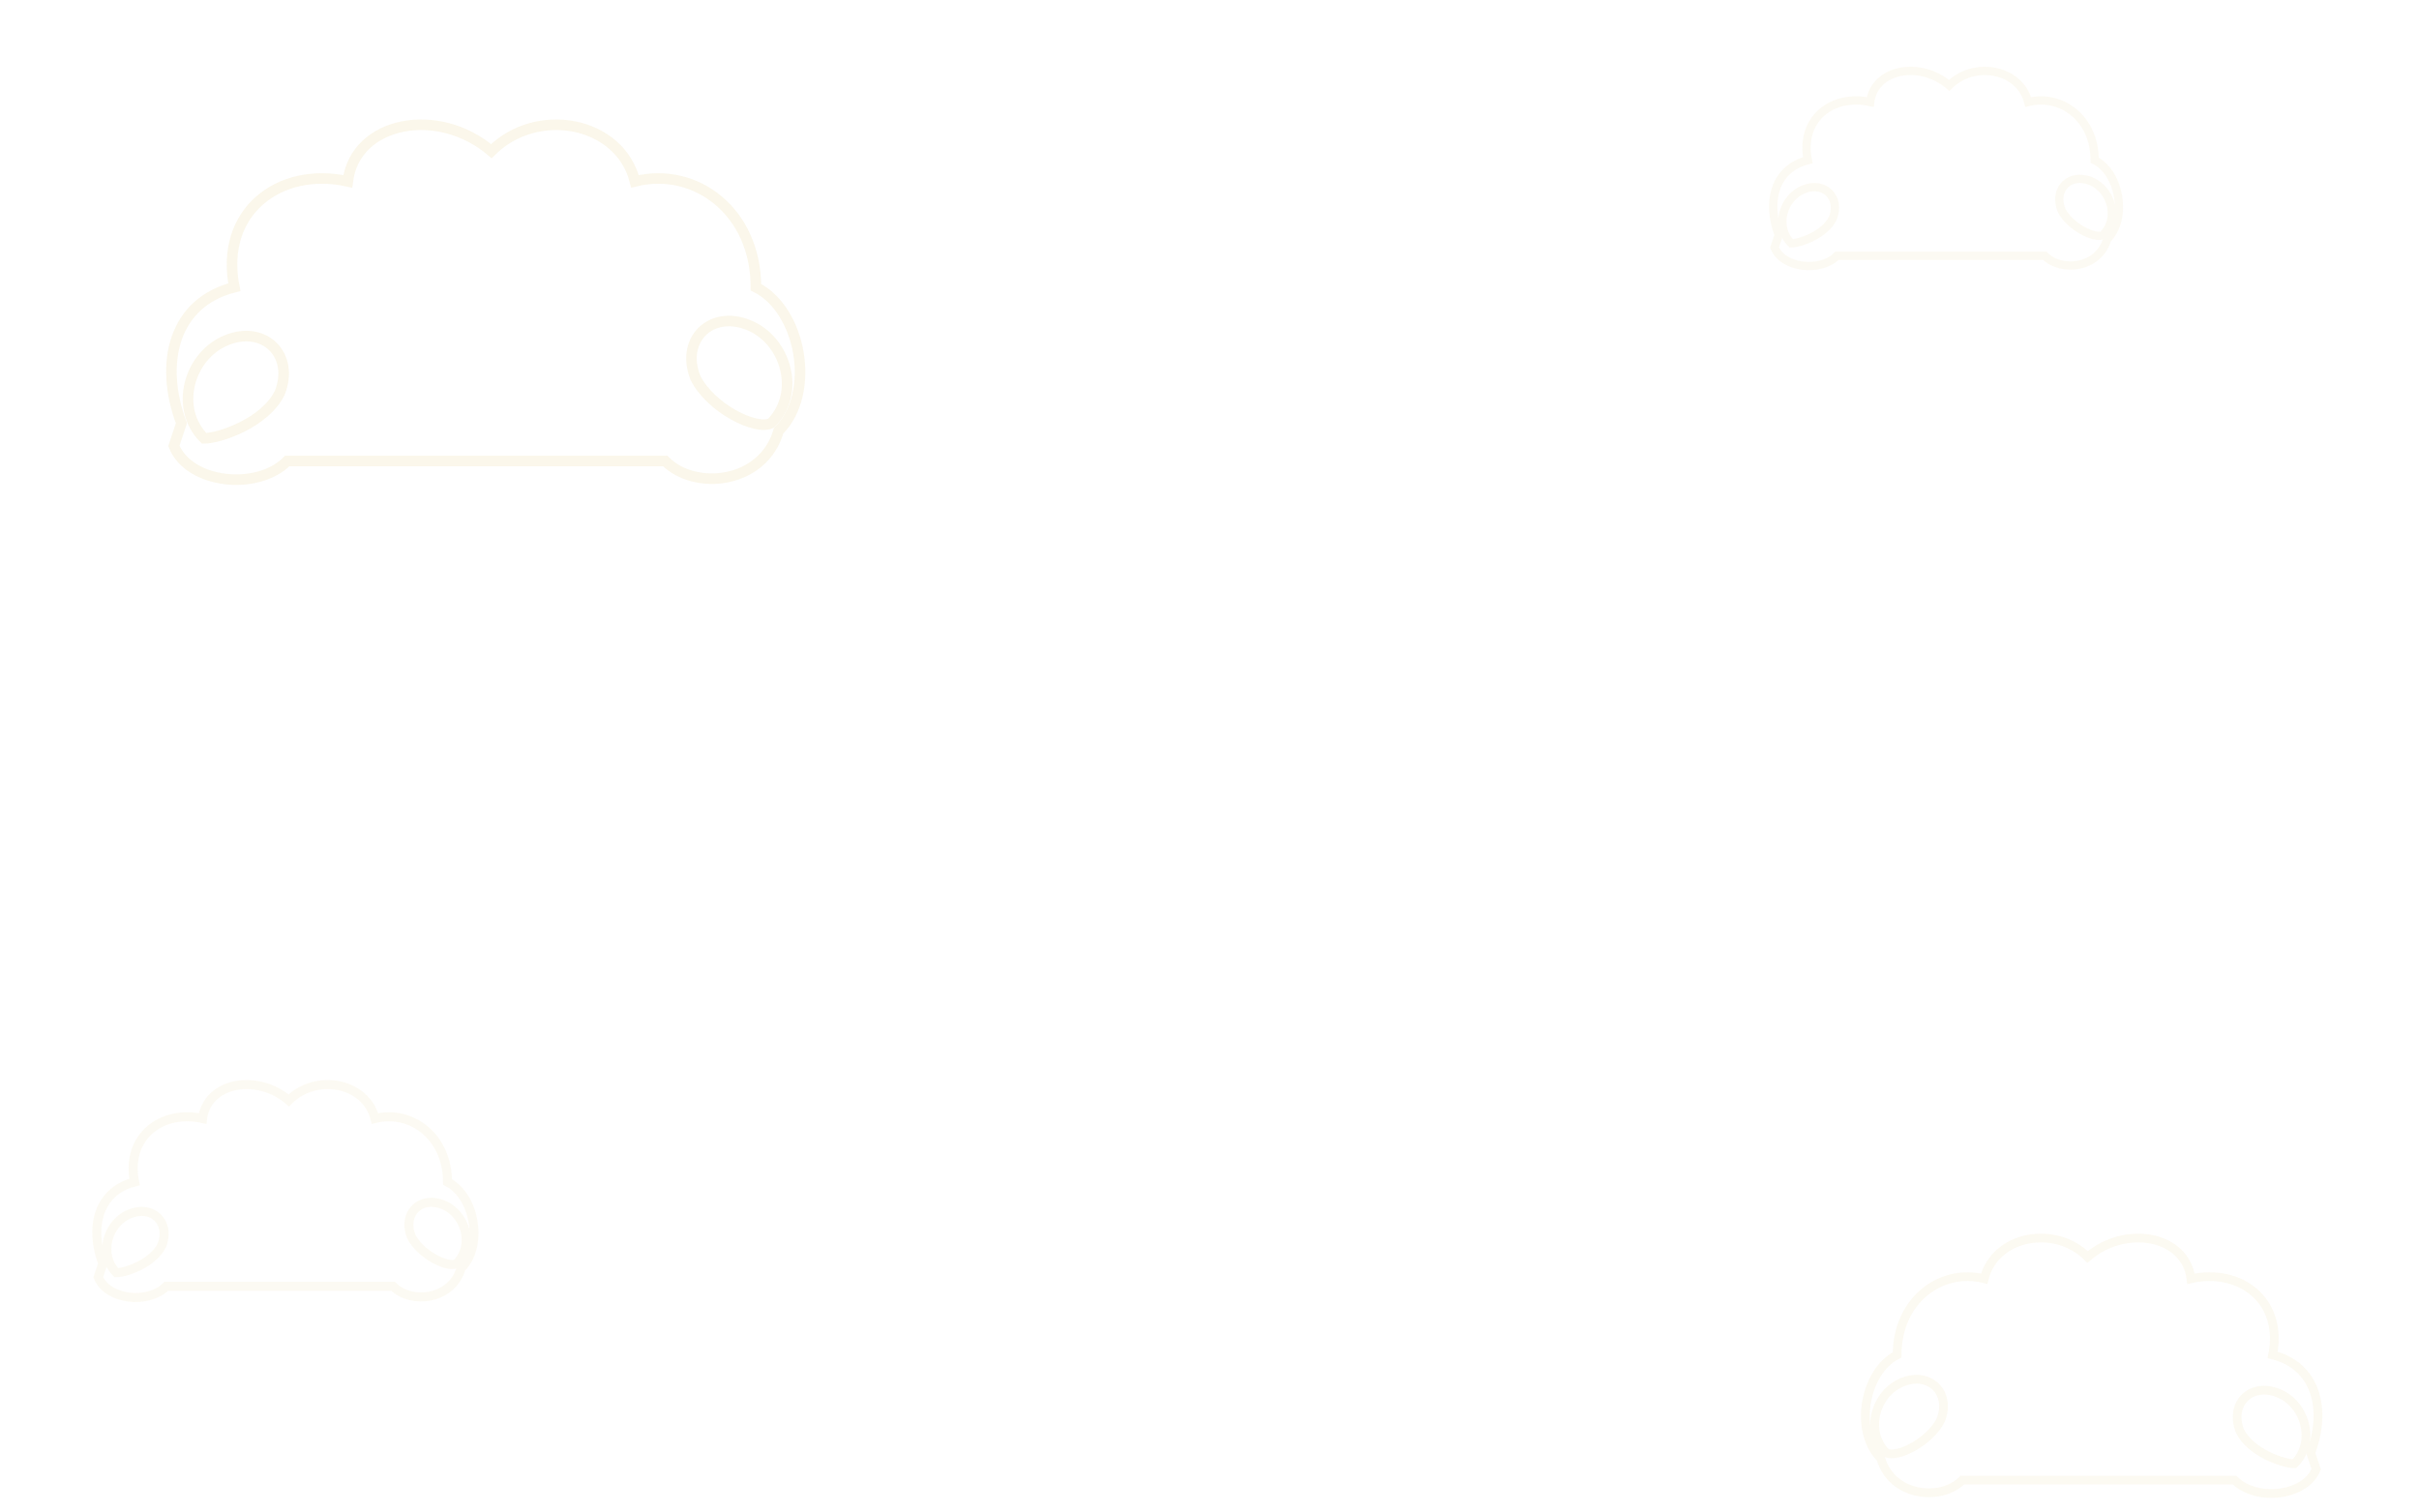
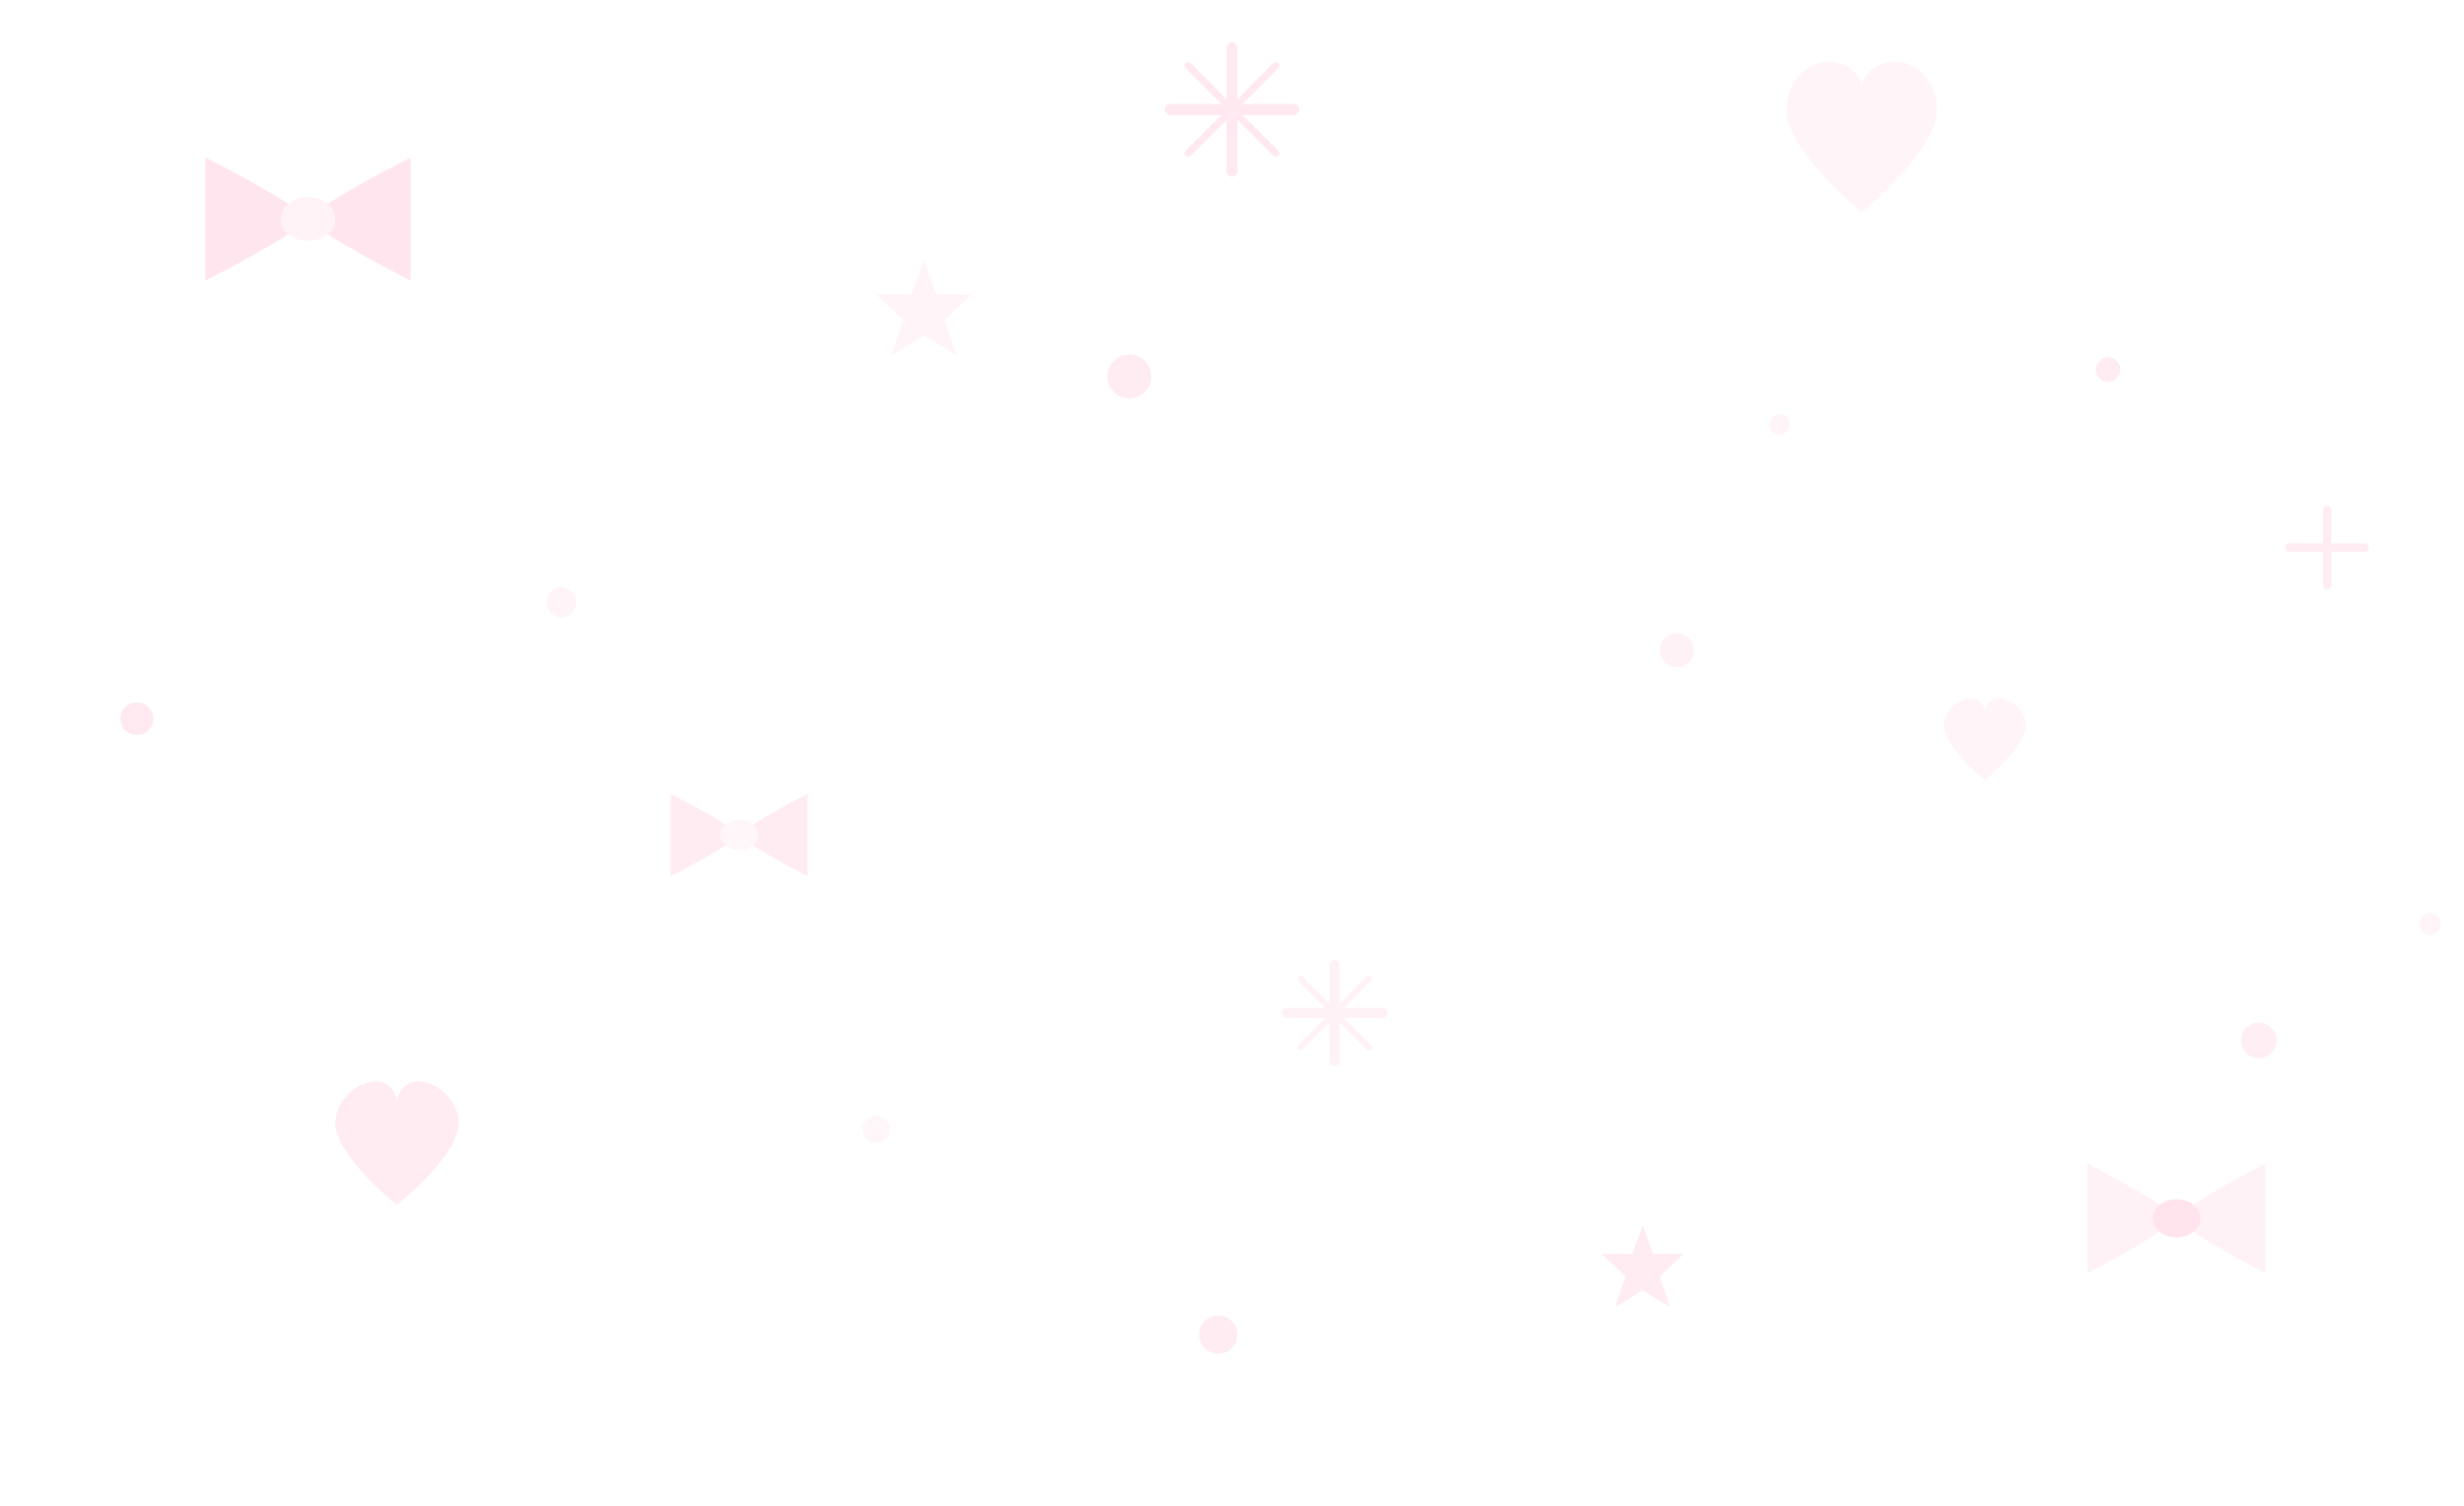
- <svg xmlns="http://www.w3.org/2000/svg" viewBox="0 0 320 200" width="320" height="200">
-   <g transform="translate(18, 14)" fill="none" stroke="#D4AF37" stroke-width="1.4" opacity="0.10">
-     <path d="M6,42 C3,34 5,26 13,24 C11,14 19,8 28,10 C29,2 40,0 47,6 C53,0 64,2 66,10 C74,8 82,14 82,24 C88,27 90,38 85,43 C83,50 74,51 70,47 L20,47 C16,51 7,50 5,45 Z" />
-     <path d="M9,44 C5,40 7,33 12,31 C17,29 21,33 19,38 C17,42 11,44 9,44 Z" />
-     <path d="M84,42 C88,38 86,31 81,29 C76,27 72,31 74,36 C76,40 82,43 84,42 Z" />
+ <svg xmlns="http://www.w3.org/2000/svg" viewBox="0 0 360 220" width="360" height="220">
+   <g transform="translate(45,32)" fill="#FF6B9D" opacity="0.17">
+     <path d="M-15,-9 C-15,-9 -3,-3 0,0 C-3,3 -15,9 -15,9 Z" />
+     <path d="M15,-9 C15,-9 3,-3 0,0 C3,3 15,9 15,9 Z" />
+     <ellipse cx="0" cy="0" rx="4" ry="3.2" fill="#FFB7D1" />
  </g>
-   <g transform="translate(310, 162) scale(-0.72, 0.72)" fill="none" stroke="#D4AF37" stroke-width="1.6" opacity="0.07">
-     <path d="M6,42 C3,34 5,26 13,24 C11,14 19,8 28,10 C29,2 40,0 47,6 C53,0 64,2 66,10 C74,8 82,14 82,24 C88,27 90,38 85,43 C83,50 74,51 70,47 L20,47 C16,51 7,50 5,45 Z" />
-     <path d="M9,44 C5,40 7,33 12,31 C17,29 21,33 19,38 C17,42 11,44 9,44 Z" />
-     <path d="M84,42 C88,38 86,31 81,29 C76,27 72,31 74,36 C76,40 82,43 84,42 Z" />
+   <g transform="translate(318,178)" fill="#FFB7D1" opacity="0.18">
+     <path d="M-13,-8 C-13,-8 -3,-3 0,0 C-3,3 -13,8 -13,8 Z" />
+     <path d="M13,-8 C13,-8 3,-3 0,0 C3,3 13,8 13,8 Z" />
+     <ellipse cx="0" cy="0" rx="3.5" ry="2.8" fill="#FF6B9D" />
  </g>
-   <g transform="translate(232, 8) scale(0.55)" fill="none" stroke="#D4AF37" stroke-width="2" opacity="0.06">
-     <path d="M6,42 C3,34 5,26 13,24 C11,14 19,8 28,10 C29,2 40,0 47,6 C53,0 64,2 66,10 C74,8 82,14 82,24 C88,27 90,38 85,43 C83,50 74,51 70,47 L20,47 C16,51 7,50 5,45 Z" />
-     <path d="M9,44 C5,40 7,33 12,31 C17,29 21,33 19,38 C17,42 11,44 9,44 Z" />
-     <path d="M84,42 C88,38 86,31 81,29 C76,27 72,31 74,36 C76,40 82,43 84,42 Z" />
+   <g transform="translate(108,122)" fill="#FF6B9D" opacity="0.13">
+     <path d="M-10,-6 C-10,-6 -2,-2 0,0 C-2,2 -10,6 -10,6 Z" />
+     <path d="M10,-6 C10,-6 2,-2 0,0 C2,2 10,6 10,6 Z" />
+     <ellipse cx="0" cy="0" rx="2.8" ry="2.2" fill="#FFB7D1" />
  </g>
-   <g transform="translate(10, 142) scale(0.60)" fill="none" stroke="#D4AF37" stroke-width="2" opacity="0.06">
-     <path d="M6,42 C3,34 5,26 13,24 C11,14 19,8 28,10 C29,2 40,0 47,6 C53,0 64,2 66,10 C74,8 82,14 82,24 C88,27 90,38 85,43 C83,50 74,51 70,47 L20,47 C16,51 7,50 5,45 Z" />
-     <path d="M9,44 C5,40 7,33 12,31 C17,29 21,33 19,38 C17,42 11,44 9,44 Z" />
-     <path d="M84,42 C88,38 86,31 81,29 C76,27 72,31 74,36 C76,40 82,43 84,42 Z" />
+   <path transform="translate(272,24)" d="M0,7 C0,7 -11,-2 -11,-8 C-11,-12 -8,-15 -5,-15 C-2,-15 0,-13 0,-11 C0,-13 2,-15 5,-15 C8,-15 11,-12 11,-8 C11,-2 0,7 0,7 Z" fill="#FFB7D1" opacity="0.16" />
+   <path transform="translate(58,170)" d="M0,6 C0,6 -9,-1 -9,-6 C-9,-9 -6,-12 -3,-12 C-1,-12 0,-10 0,-9 C0,-10 1,-12 3,-12 C6,-12 9,-9 9,-6 C9,-1 0,6 0,6 Z" fill="#FF6B9D" opacity="0.14" />
+   <path transform="translate(290,110)" d="M0,4 C0,4 -6,-1 -6,-4 C-6,-6 -4,-8 -2,-8 C-1,-8 0,-7 0,-6 C0,-7 1,-8 2,-8 C4,-8 6,-6 6,-4 C6,-1 0,4 0,4 Z" fill="#FFB7D1" opacity="0.15" />
+   <g transform="translate(180,16)" stroke="#FF6B9D" stroke-linecap="round" opacity="0.16">
+     <line x1="0" y1="-9" x2="0" y2="9" stroke-width="1.6" />
+     <line x1="-9" y1="0" x2="9" y2="0" stroke-width="1.6" />
+     <line x1="-6.4" y1="-6.4" x2="6.4" y2="6.4" stroke-width="1" />
+     <line x1="6.4" y1="-6.4" x2="-6.4" y2="6.4" stroke-width="1" />
  </g>
+   <g transform="translate(195,148)" stroke="#FFB7D1" stroke-linecap="round" opacity="0.18">
+     <line x1="0" y1="-7" x2="0" y2="7" stroke-width="1.5" />
+     <line x1="-7" y1="0" x2="7" y2="0" stroke-width="1.5" />
+     <line x1="-5" y1="-5" x2="5" y2="5" stroke-width="0.9" />
+     <line x1="5" y1="-5" x2="-5" y2="5" stroke-width="0.9" />
+   </g>
+   <g transform="translate(340,80)" stroke="#FF6B9D" stroke-linecap="round" opacity="0.14">
+     <line x1="0" y1="-5.5" x2="0" y2="5.5" stroke-width="1.2" />
+     <line x1="-5.5" y1="0" x2="5.5" y2="0" stroke-width="1.2" />
+   </g>
+   <polygon transform="translate(135,45)" points="0,-7 1.8,-2 7,-2 3,1.8 4.8,7 0,4 -4.8,7 -3,1.8 -7,-2 -1.8,-2" fill="#FFB7D1" opacity="0.15" />
+   <polygon transform="translate(240,185)" points="0,-6 1.5,-1.8 6,-1.8 2.5,1.5 4,6 0,3.5 -4,6 -2.5,1.5 -6,-1.8 -1.5,-1.8" fill="#FF6B9D" opacity="0.13" />
+   <circle cx="165" cy="55" r="3.2" fill="#FF6B9D" opacity="0.14" />
+   <circle cx="245" cy="95" r="2.5" fill="#FFB7D1" opacity="0.18" />
+   <circle cx="82" cy="88" r="2.2" fill="#FFB7D1" opacity="0.15" />
+   <circle cx="308" cy="54" r="1.8" fill="#FF6B9D" opacity="0.13" />
+   <circle cx="20" cy="105" r="2.4" fill="#FF6B9D" opacity="0.15" />
+   <circle cx="355" cy="135" r="1.6" fill="#FFB7D1" opacity="0.14" />
+   <circle cx="178" cy="195" r="2.8" fill="#FF6B9D" opacity="0.13" />
+   <circle cx="260" cy="62" r="1.5" fill="#FFB7D1" opacity="0.16" />
+   <circle cx="128" cy="165" r="2" fill="#FFB7D1" opacity="0.13" />
+   <circle cx="330" cy="152" r="2.6" fill="#FF6B9D" opacity="0.12" />
</svg>
